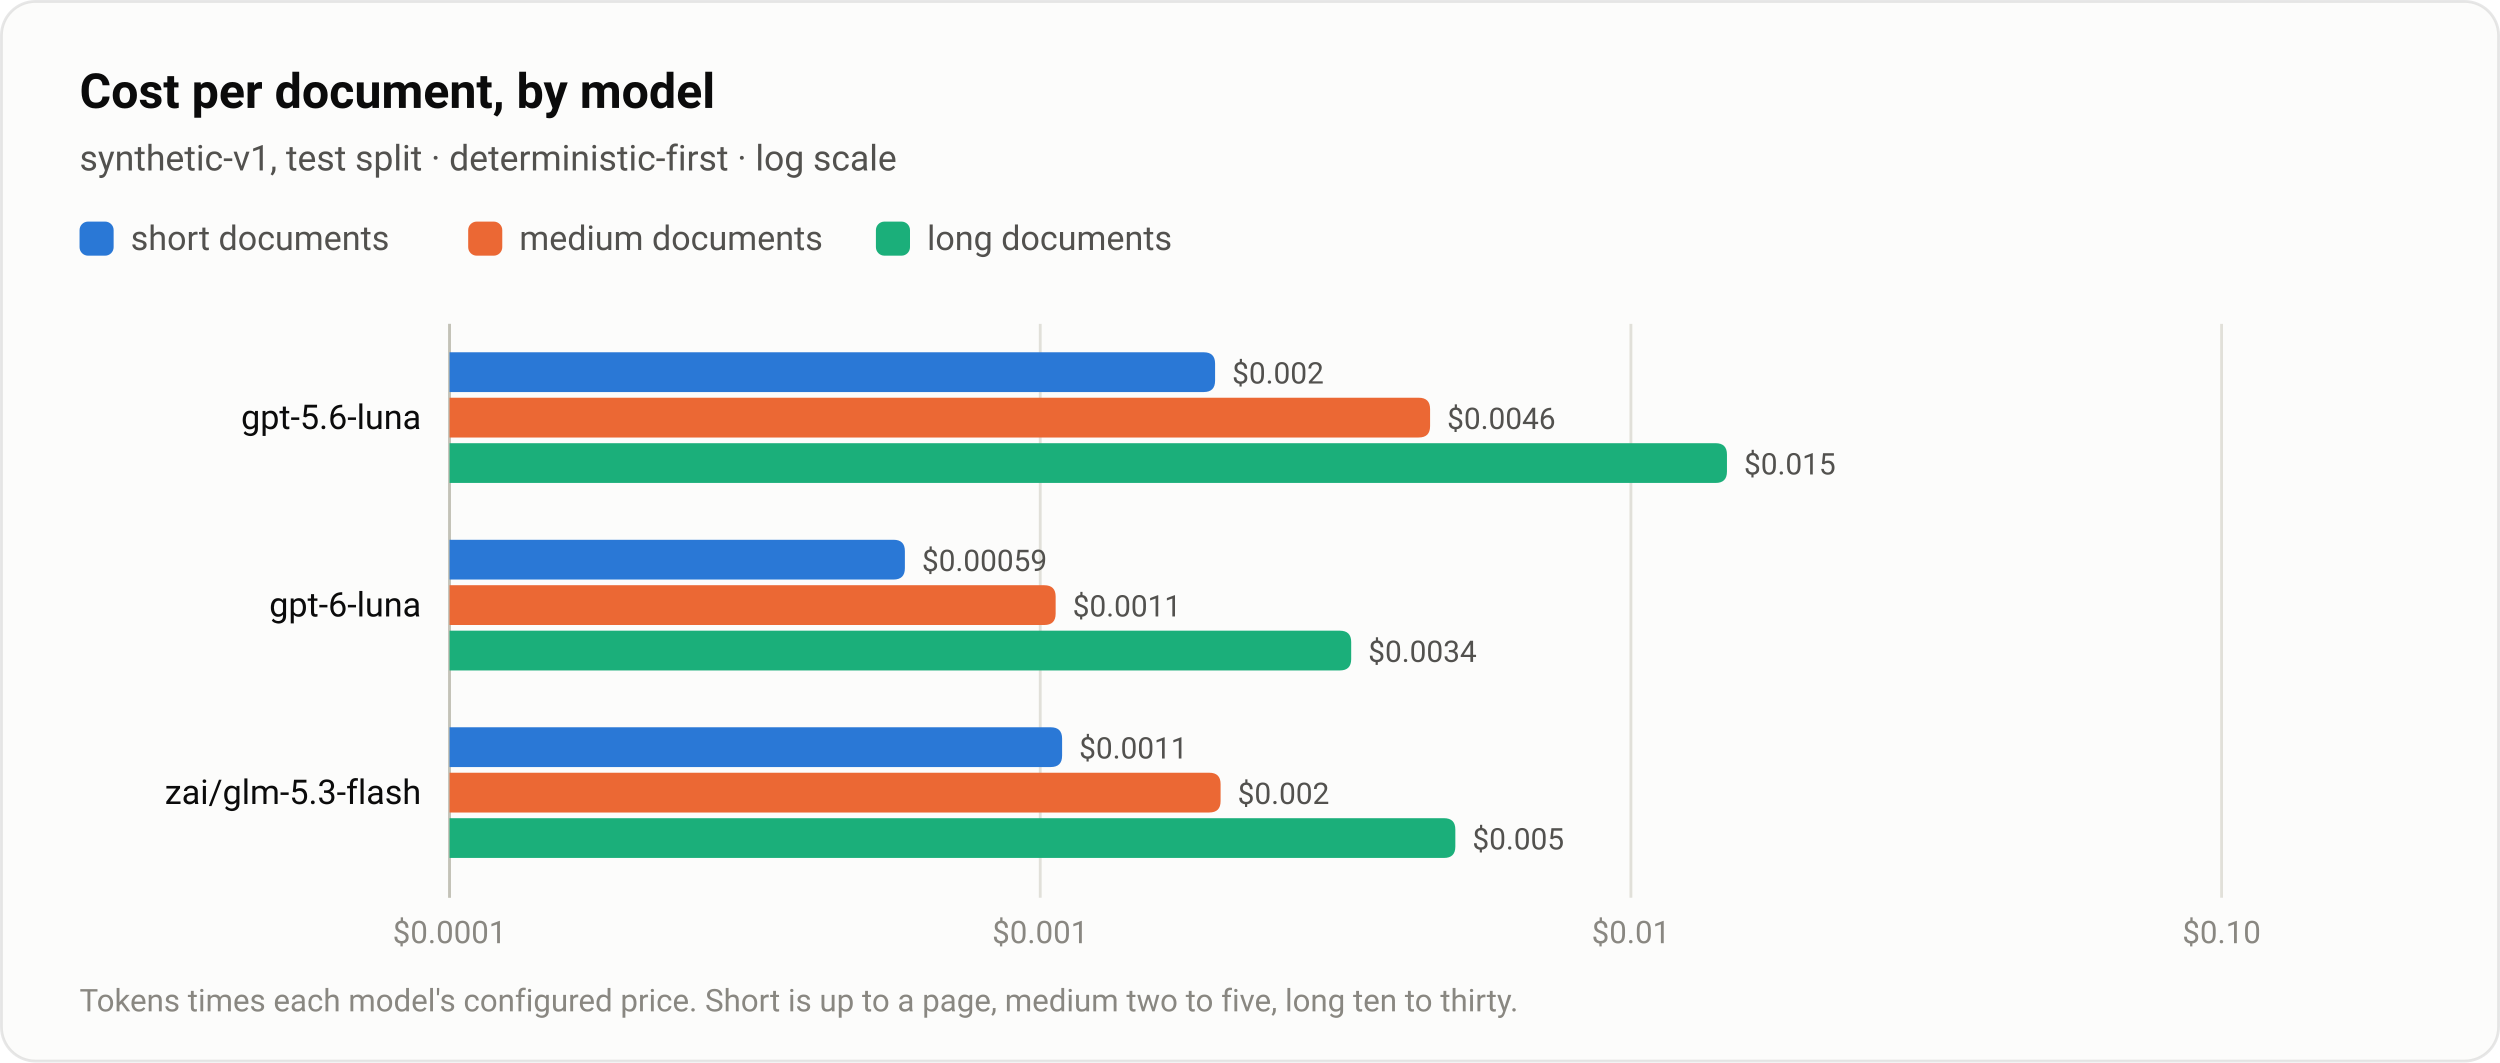
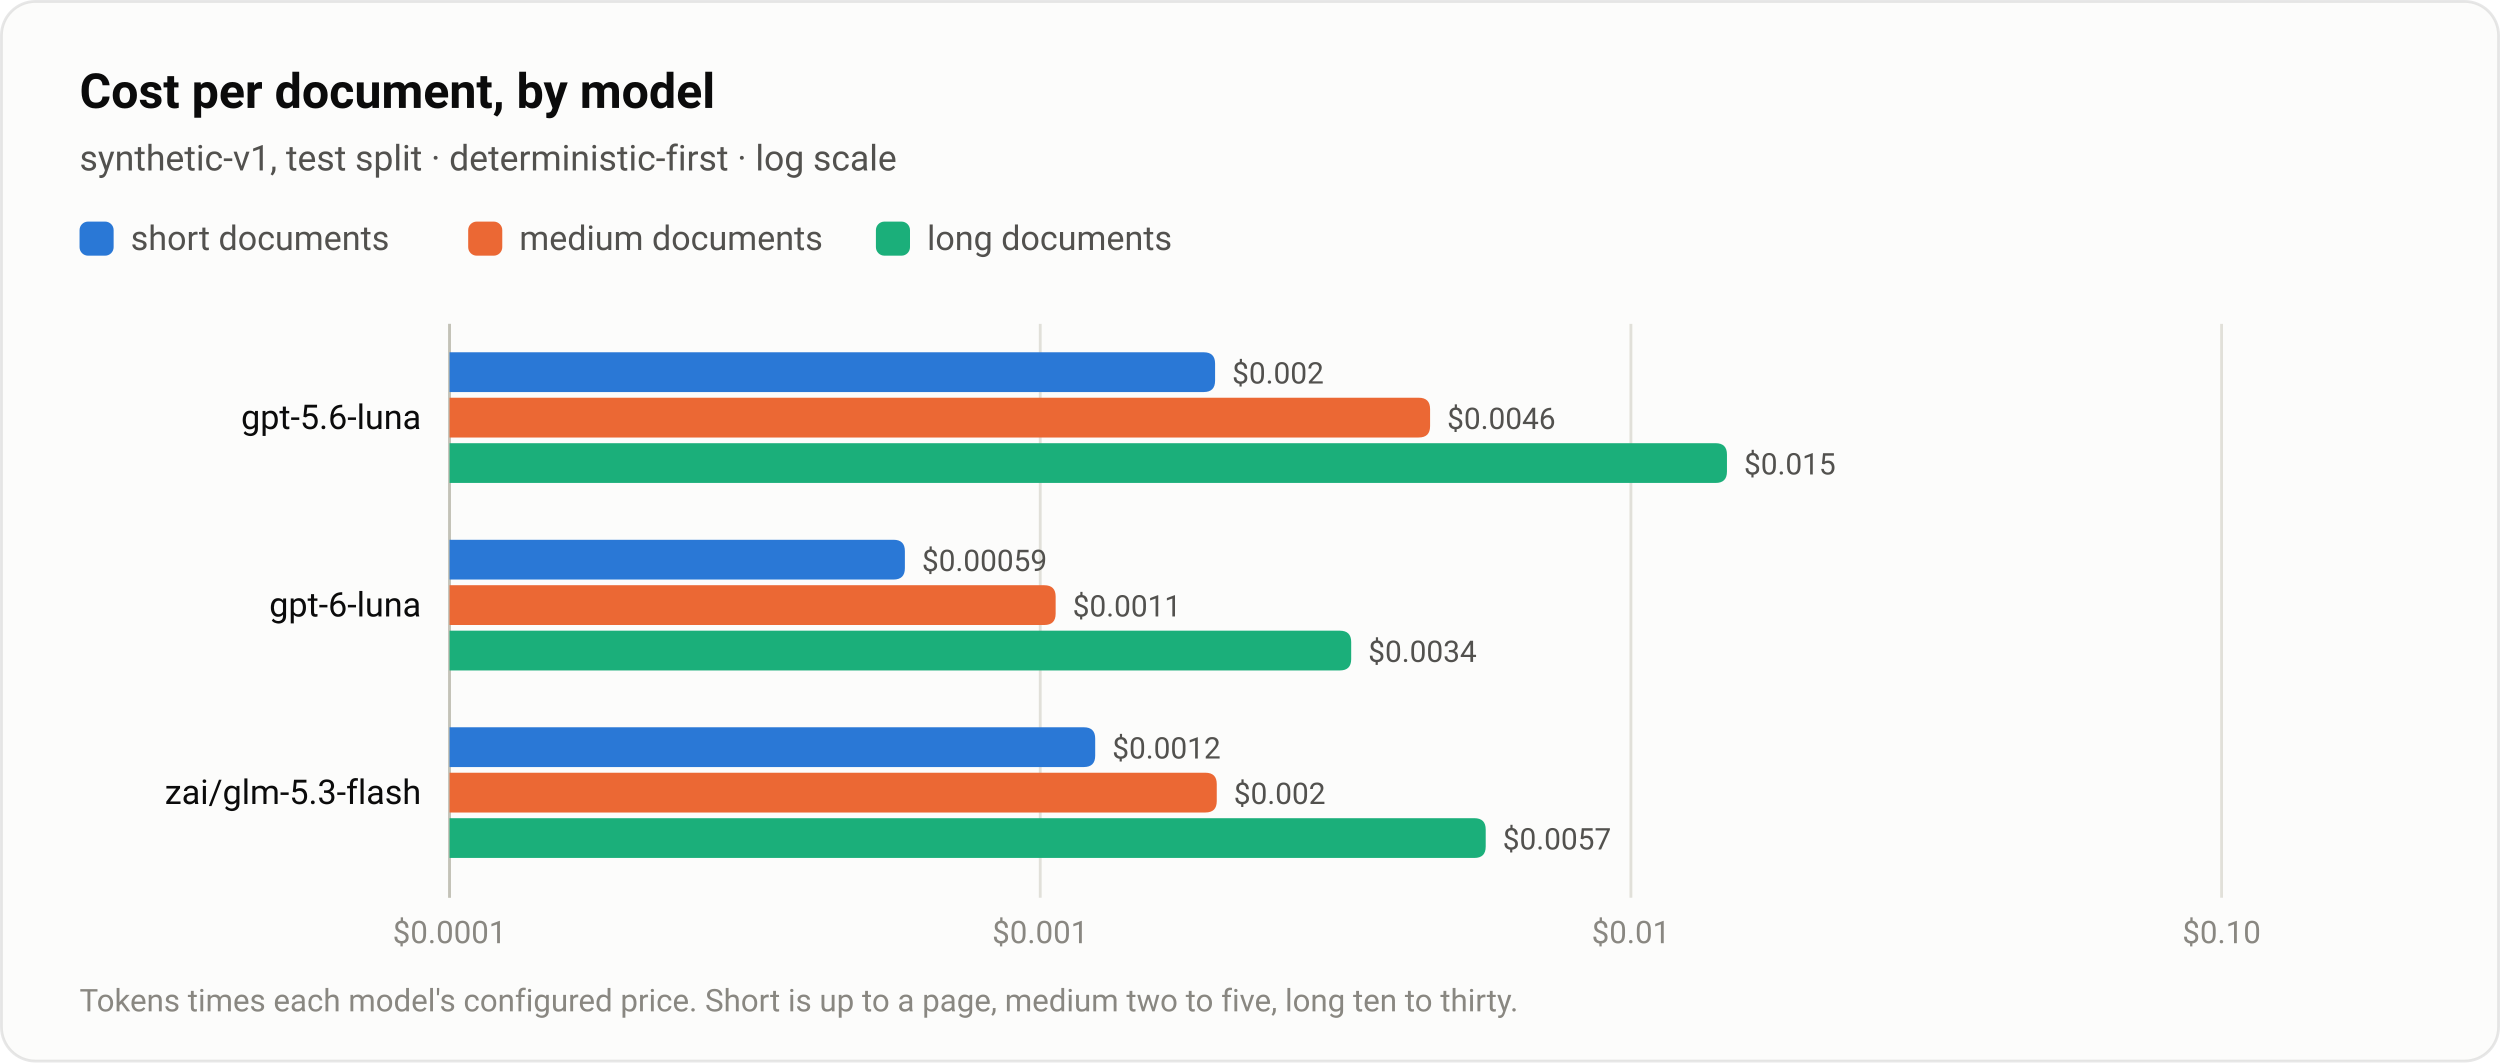
<svg xmlns="http://www.w3.org/2000/svg" width="880" height="374" viewBox="0 0 880 374" role="img" aria-labelledby="t d" font-family="system-ui, -apple-system, &quot;Segoe UI&quot;, Roboto, sans-serif">
  <rect x="0.5" y="0.5" width="879" height="373" rx="12" fill="#fcfcfb" stroke="rgba(11,11,11,0.10)" />
  <text x="28" y="38" font-size="17" font-weight="600" fill="#0b0b0b">Cost per document, by model</text>
  <text x="28" y="60" font-size="12.5" fill="#52514e">synthetic-v1, test split · deterministic-first · log scale</text>
  <rect x="28" y="78" width="12" height="12" rx="3" fill="#2a78d6" />
  <text x="46" y="88" font-size="12" fill="#52514e">short documents</text>
  <rect x="164.8" y="78" width="12" height="12" rx="3" fill="#eb6834" />
  <text x="182.8" y="88" font-size="12" fill="#52514e">medium documents</text>
  <rect x="308.32" y="78" width="12" height="12" rx="3" fill="#1baf7a" />
  <text x="326.32" y="88" font-size="12" fill="#52514e">long documents</text>
  <line x1="158.24" y1="114" x2="158.24" y2="316" stroke="#e1e0d9" />
  <text x="158.24" y="332" font-size="11" fill="#898781" text-anchor="middle">$0.0001</text>
  <line x1="366.16" y1="114" x2="366.16" y2="316" stroke="#e1e0d9" />
  <text x="366.16" y="332" font-size="11" fill="#898781" text-anchor="middle">$0.001</text>
  <line x1="574.08" y1="114" x2="574.08" y2="316" stroke="#e1e0d9" />
  <text x="574.08" y="332" font-size="11" fill="#898781" text-anchor="middle">$0.01</text>
  <line x1="782" y1="114" x2="782" y2="316" stroke="#e1e0d9" />
  <text x="782" y="332" font-size="11" fill="#898781" text-anchor="middle">$0.10</text>
  <line x1="158.24" y1="114" x2="158.24" y2="316" stroke="#c3c2b7" />
  <text x="148.24" y="151" font-size="12" fill="#0b0b0b" text-anchor="end">gpt-5.6-luna</text>
  <g>
    <path d="M158.24 124H423.71Q427.71 124 427.71 128V134Q427.71 138 423.71 138H158.24Z" fill="#2a78d6" />
  </g>
  <text x="433.71" y="135" font-size="10.5" fill="#52514e">$0.002</text>
  <g>
    <path d="M158.24 140H499.39Q503.39 140 503.39 144V150Q503.39 154 499.39 154H158.24Z" fill="#eb6834" />
  </g>
  <text x="509.39" y="151" font-size="10.5" fill="#52514e">$0.0046</text>
  <g>
    <path d="M158.24 156H603.89Q607.89 156 607.89 160V166Q607.89 170 603.89 170H158.24Z" fill="#1baf7a" />
  </g>
  <text x="613.89" y="167" font-size="10.5" fill="#52514e">$0.015</text>
  <text x="148.24" y="217" font-size="12" fill="#0b0b0b" text-anchor="end">gpt-6-luna</text>
  <g>
    <path d="M158.24 190H314.52Q318.52 190 318.52 194V200Q318.52 204 314.52 204H158.24Z" fill="#2a78d6" />
  </g>
  <text x="324.52" y="201" font-size="10.5" fill="#52514e">$0.00059</text>
  <g>
    <path d="M158.24 206H367.59Q371.59 206 371.59 210V216Q371.59 220 367.59 220H158.24Z" fill="#eb6834" />
  </g>
  <text x="377.59" y="217" font-size="10.5" fill="#52514e">$0.0011</text>
  <g>
    <path d="M158.24 222H471.62Q475.62 222 475.62 226V232Q475.62 236 471.62 236H158.24Z" fill="#1baf7a" />
  </g>
  <text x="481.62" y="233" font-size="10.5" fill="#52514e">$0.0034</text>
  <text x="148.24" y="283" font-size="12" fill="#0b0b0b" text-anchor="end">zai/glm-5.3-flash</text>
  <g>
-     <path d="M158.24 256H369.86Q373.86 256 373.86 260V266Q373.86 270 369.86 270H158.24Z" fill="#2a78d6" />
+     <path d="M158.24 256H381.51Q385.51 256 385.51 260V266Q385.51 270 381.51 270H158.24Z" fill="#2a78d6" />
  </g>
-   <text x="379.86" y="267" font-size="10.5" fill="#52514e">$0.0011</text>
+   <text x="391.51" y="267" font-size="10.5" fill="#52514e">$0.0012</text>
  <g>
-     <path d="M158.24 272H425.65Q429.65 272 429.65 276V282Q429.65 286 425.65 286H158.24Z" fill="#eb6834" />
+     <path d="M158.24 272H424.3Q428.3 272 428.3 276V282Q428.3 286 424.3 286H158.24Z" fill="#eb6834" />
  </g>
-   <text x="435.65" y="283" font-size="10.5" fill="#52514e">$0.002</text>
+   <text x="434.3" y="283" font-size="10.5" fill="#52514e">$0.002</text>
  <g>
-     <path d="M158.24 288H508.28Q512.28 288 512.28 292V298Q512.28 302 508.28 302H158.24Z" fill="#1baf7a" />
+     <path d="M158.24 288H518.97Q522.97 288 522.97 292V298Q522.97 302 518.97 302H158.24Z" fill="#1baf7a" />
  </g>
-   <text x="518.28" y="299" font-size="10.5" fill="#52514e">$0.005</text>
+   <text x="528.97" y="299" font-size="10.5" fill="#52514e">$0.0057</text>
  <text x="28" y="356" font-size="11" fill="#898781">Tokens times each model's configured price. Short is up to a page, medium two to five, long ten to thirty.</text>
</svg>
